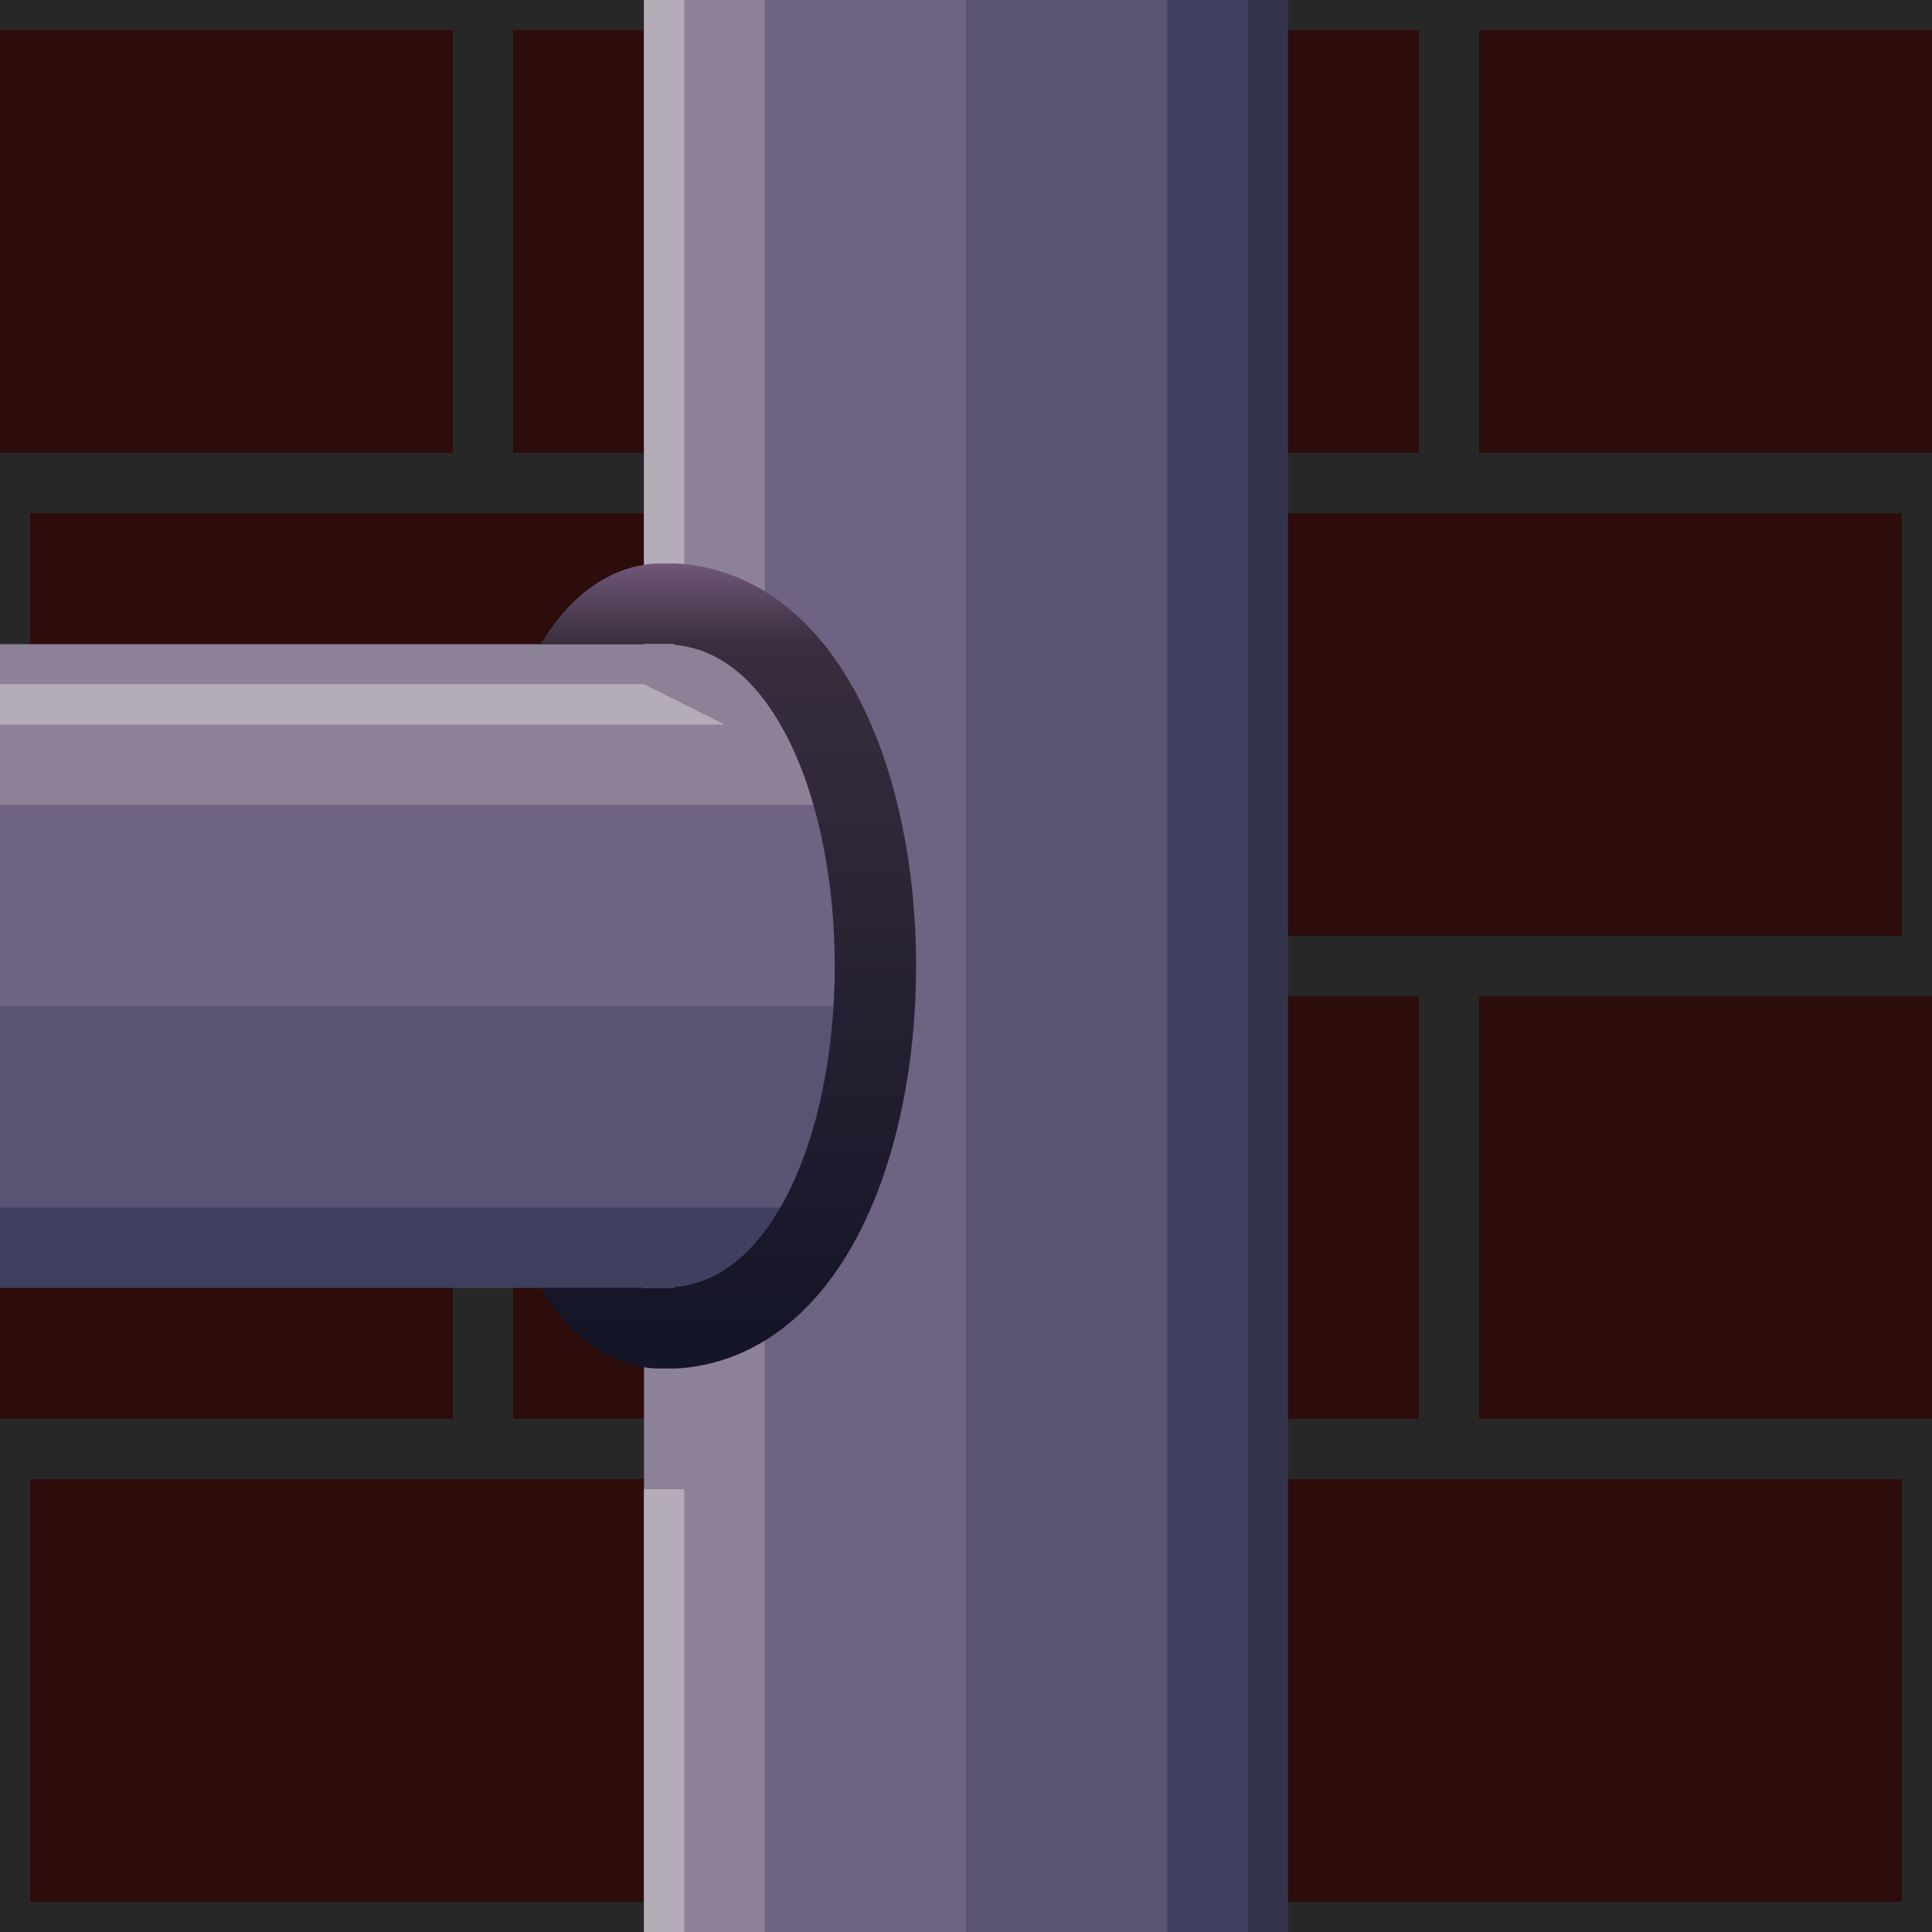
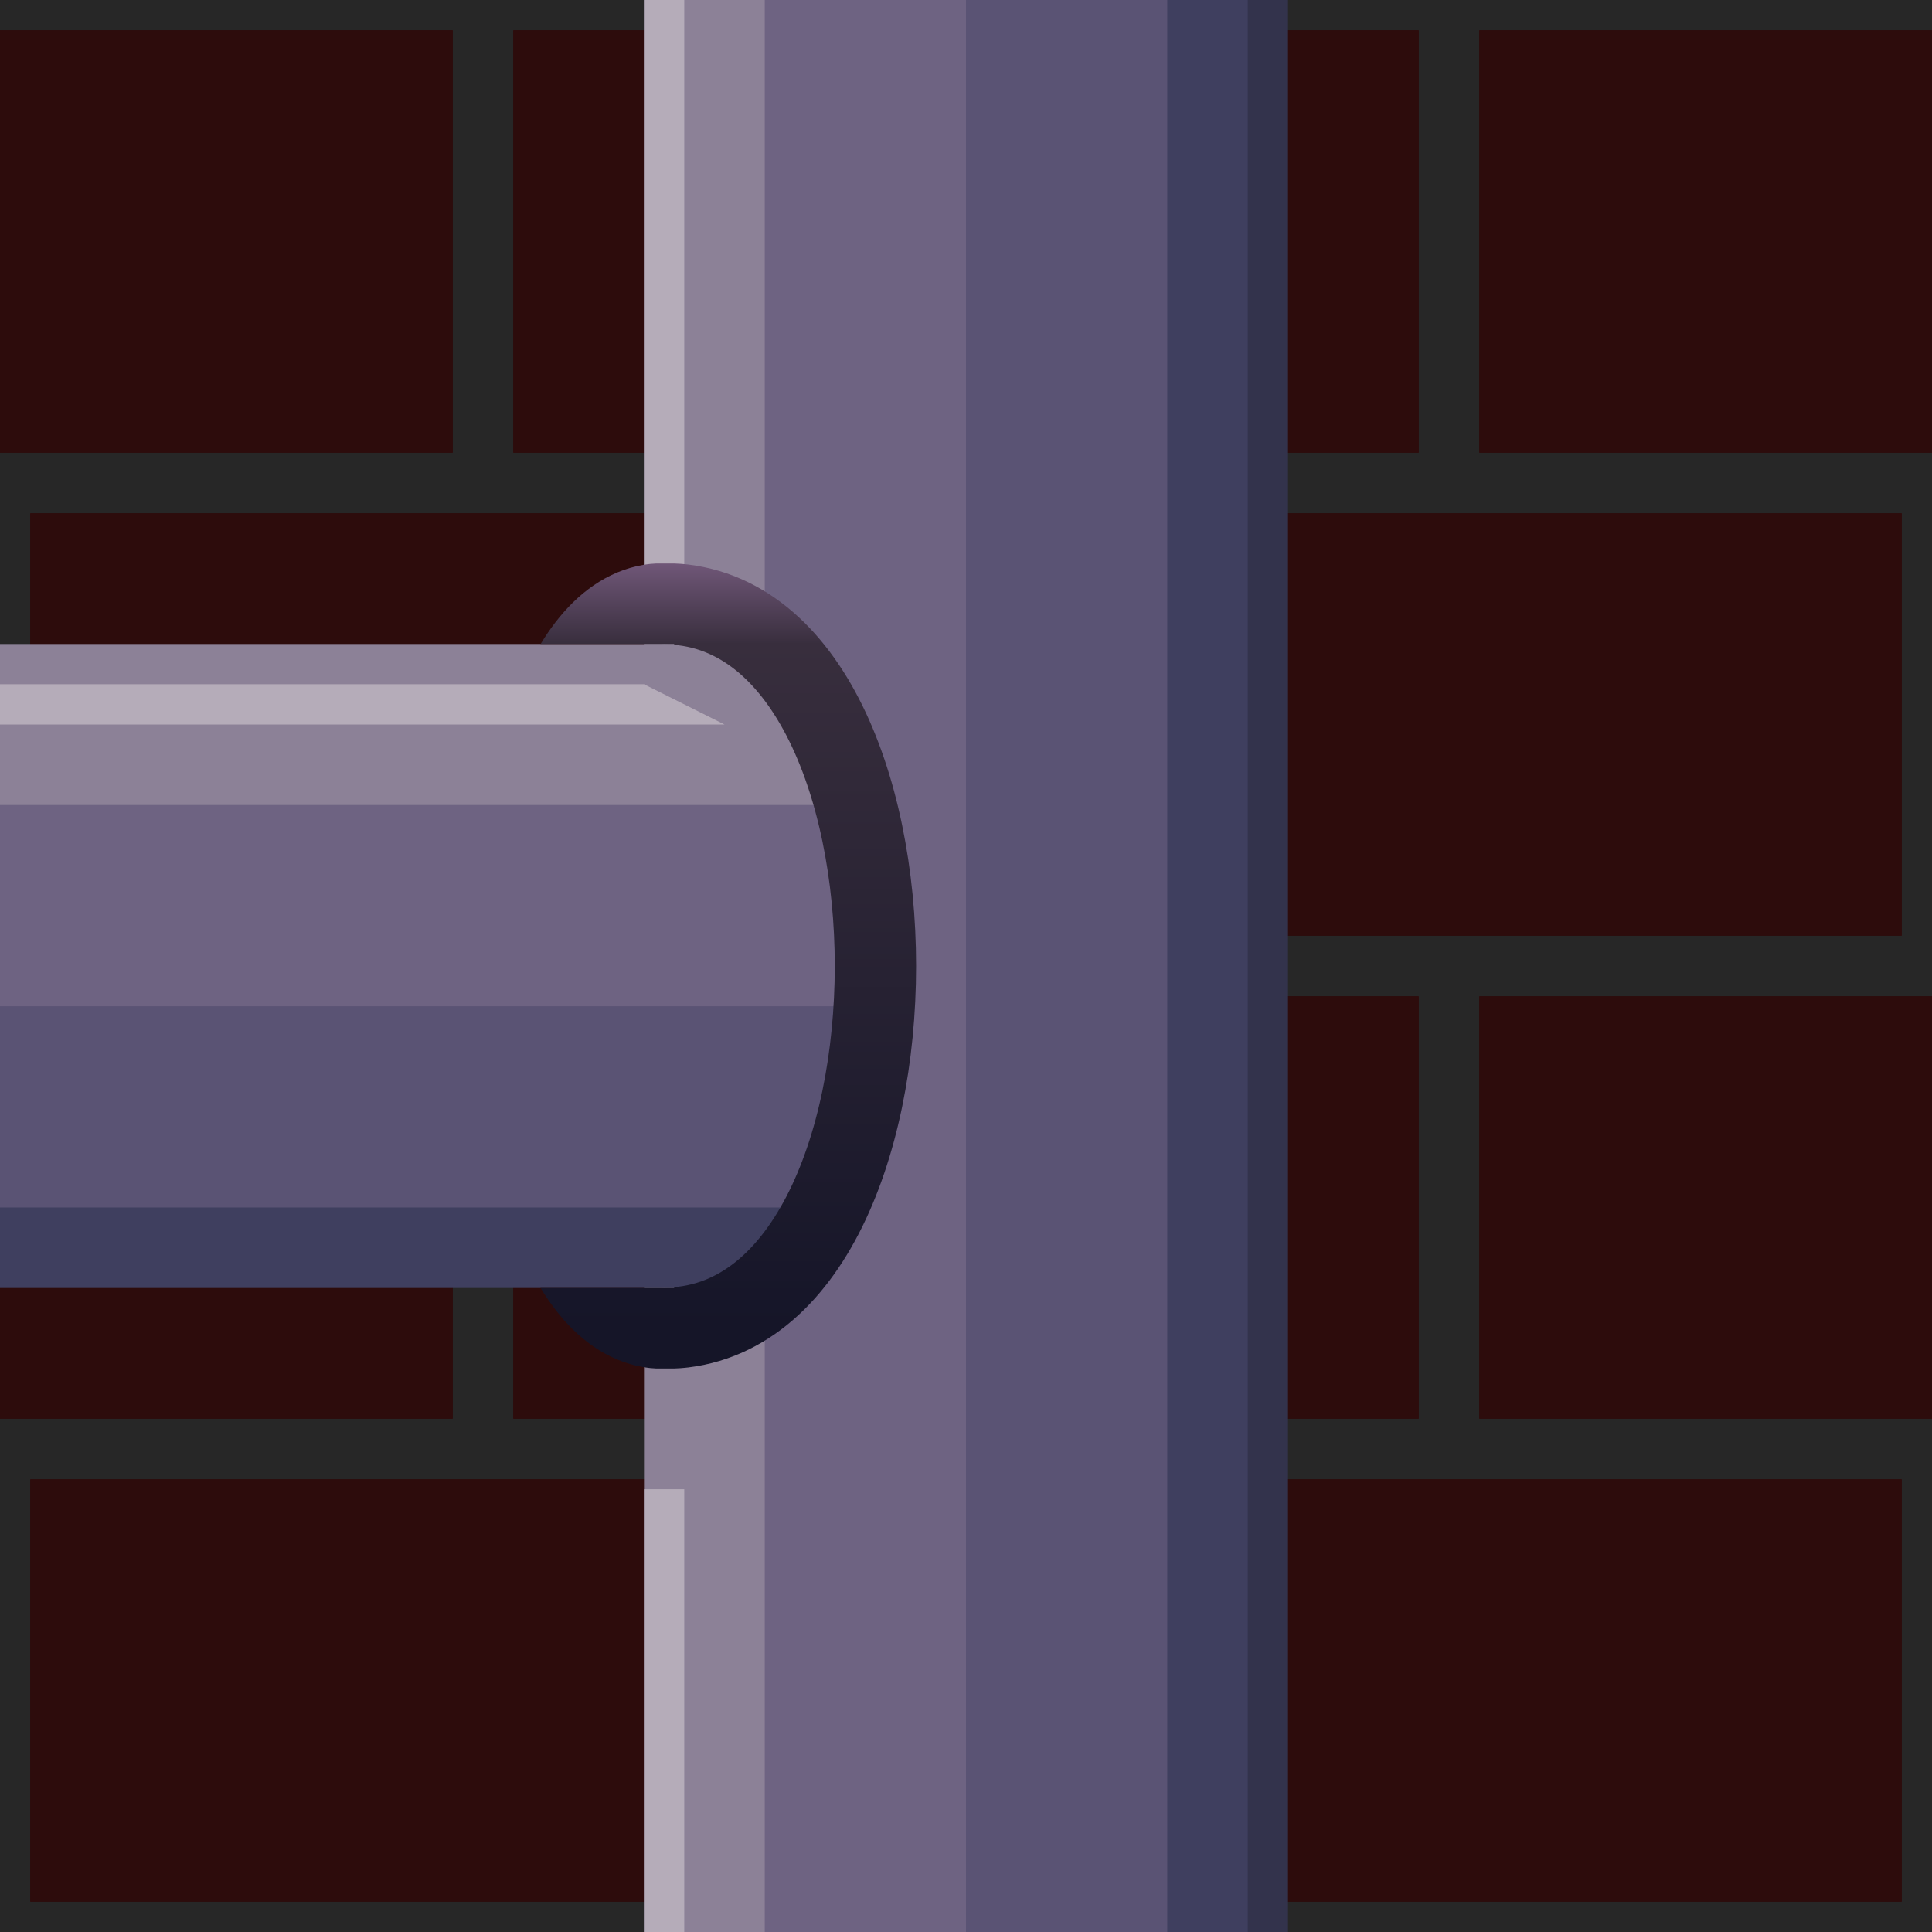
<svg xmlns="http://www.w3.org/2000/svg" version="1.1" viewBox="0 0 48 48">
  <defs>
    <linearGradient id="linearGradient1" x1="10.03" x2="23.66" y1="18.14" y2="18.14" gradientTransform="scale(1.396 .7165)" gradientUnits="userSpaceOnUse">
      <stop stop-color="#705778" offset="0" />
      <stop stop-color="#382e3d" offset=".105" />
      <stop stop-color="#151528" offset="1" />
    </linearGradient>
    <mask id="mask1" maskUnits="userSpaceOnUse">
      <path d="m16-1v19a8 4.5 0 0 0 8 4 8 4.5 0 0 0 8-4v-19z" fill="#fff" />
    </mask>
    <mask id="mask2" maskUnits="userSpaceOnUse">
      <path d="m14 13h2v3.75h16v-3.75h2v10h-20z" fill="#fff" />
    </mask>
  </defs>
  <rect x="-1" y="-1" width="50" height="50" fill="#272727" />
  <g fill="#2d0c0c">
    <rect x="24.75" y="36.75" width="22.5" height="10.5" />
    <rect x=".75" y="36.75" width="22.5" height="10.5" />
    <rect x="36.75" y="24.75" width="22.5" height="10.5" />
    <rect x="12.75" y="24.75" width="22.5" height="10.5" />
    <rect x="-11.25" y="24.75" width="22.5" height="10.5" />
    <rect x="24.75" y="12.75" width="22.5" height="10.5" />
    <rect x=".75" y="12.75" width="22.5" height="10.5" />
    <rect x="36.75" y=".75" width="22.5" height="10.5" />
    <rect x="12.75" y=".75" width="22.5" height="10.5" />
    <rect x="-11.25" y=".75" width="22.5" height="10.5" />
  </g>
  <g transform="matrix(0,1,1,0,0,0)">
    <rect x="-1" y="30" width="50" height="2" fill="#33334c" />
    <rect x="-1" y="28" width="50" height="3" fill="#3f3f5f" />
    <rect x="-1" y="23" width="50" height="6" fill="#5a5374" />
    <rect x="-1" y="18" width="50" height="6" fill="#6e6382" />
    <rect x="-1" y="16" width="50" height="3" fill="#8c8197" />
-     <rect x="37" y="16" width="12" height="1" fill="#b5acb9" stroke-width=".961" />
+     <rect x="37" y="16" width="12" height="1" fill="#b5acb9" />
    <rect x="-1" y="16" width="25" height="1" fill="#b5acb9" />
    <g mask="url(#mask1)">
      <rect x="29" y="-1" width="4" height="23" fill="#3f3f5f" />
      <rect x="24" y="-1" width="6" height="23" fill="#5a5374" />
      <rect x="19" y="-1" width="6" height="23" fill="#6e6382" />
-       <rect x="16" y="-1" width="4" height="23" fill="#8c8197" />
+       <rect x="15" y="-1" width="5" height="23" fill="#8c8197" />
      <path d="m17-1h1v19l-1-2z" fill="#b5acb9" />
    </g>
    <path d="m33 16.5c0 7-18 7-18 0 0-5 18-5 18 0" fill="none" mask="url(#mask2)" stroke="url(#linearGradient1)" stroke-linecap="round" stroke-width="2.021" />
  </g>
</svg>
